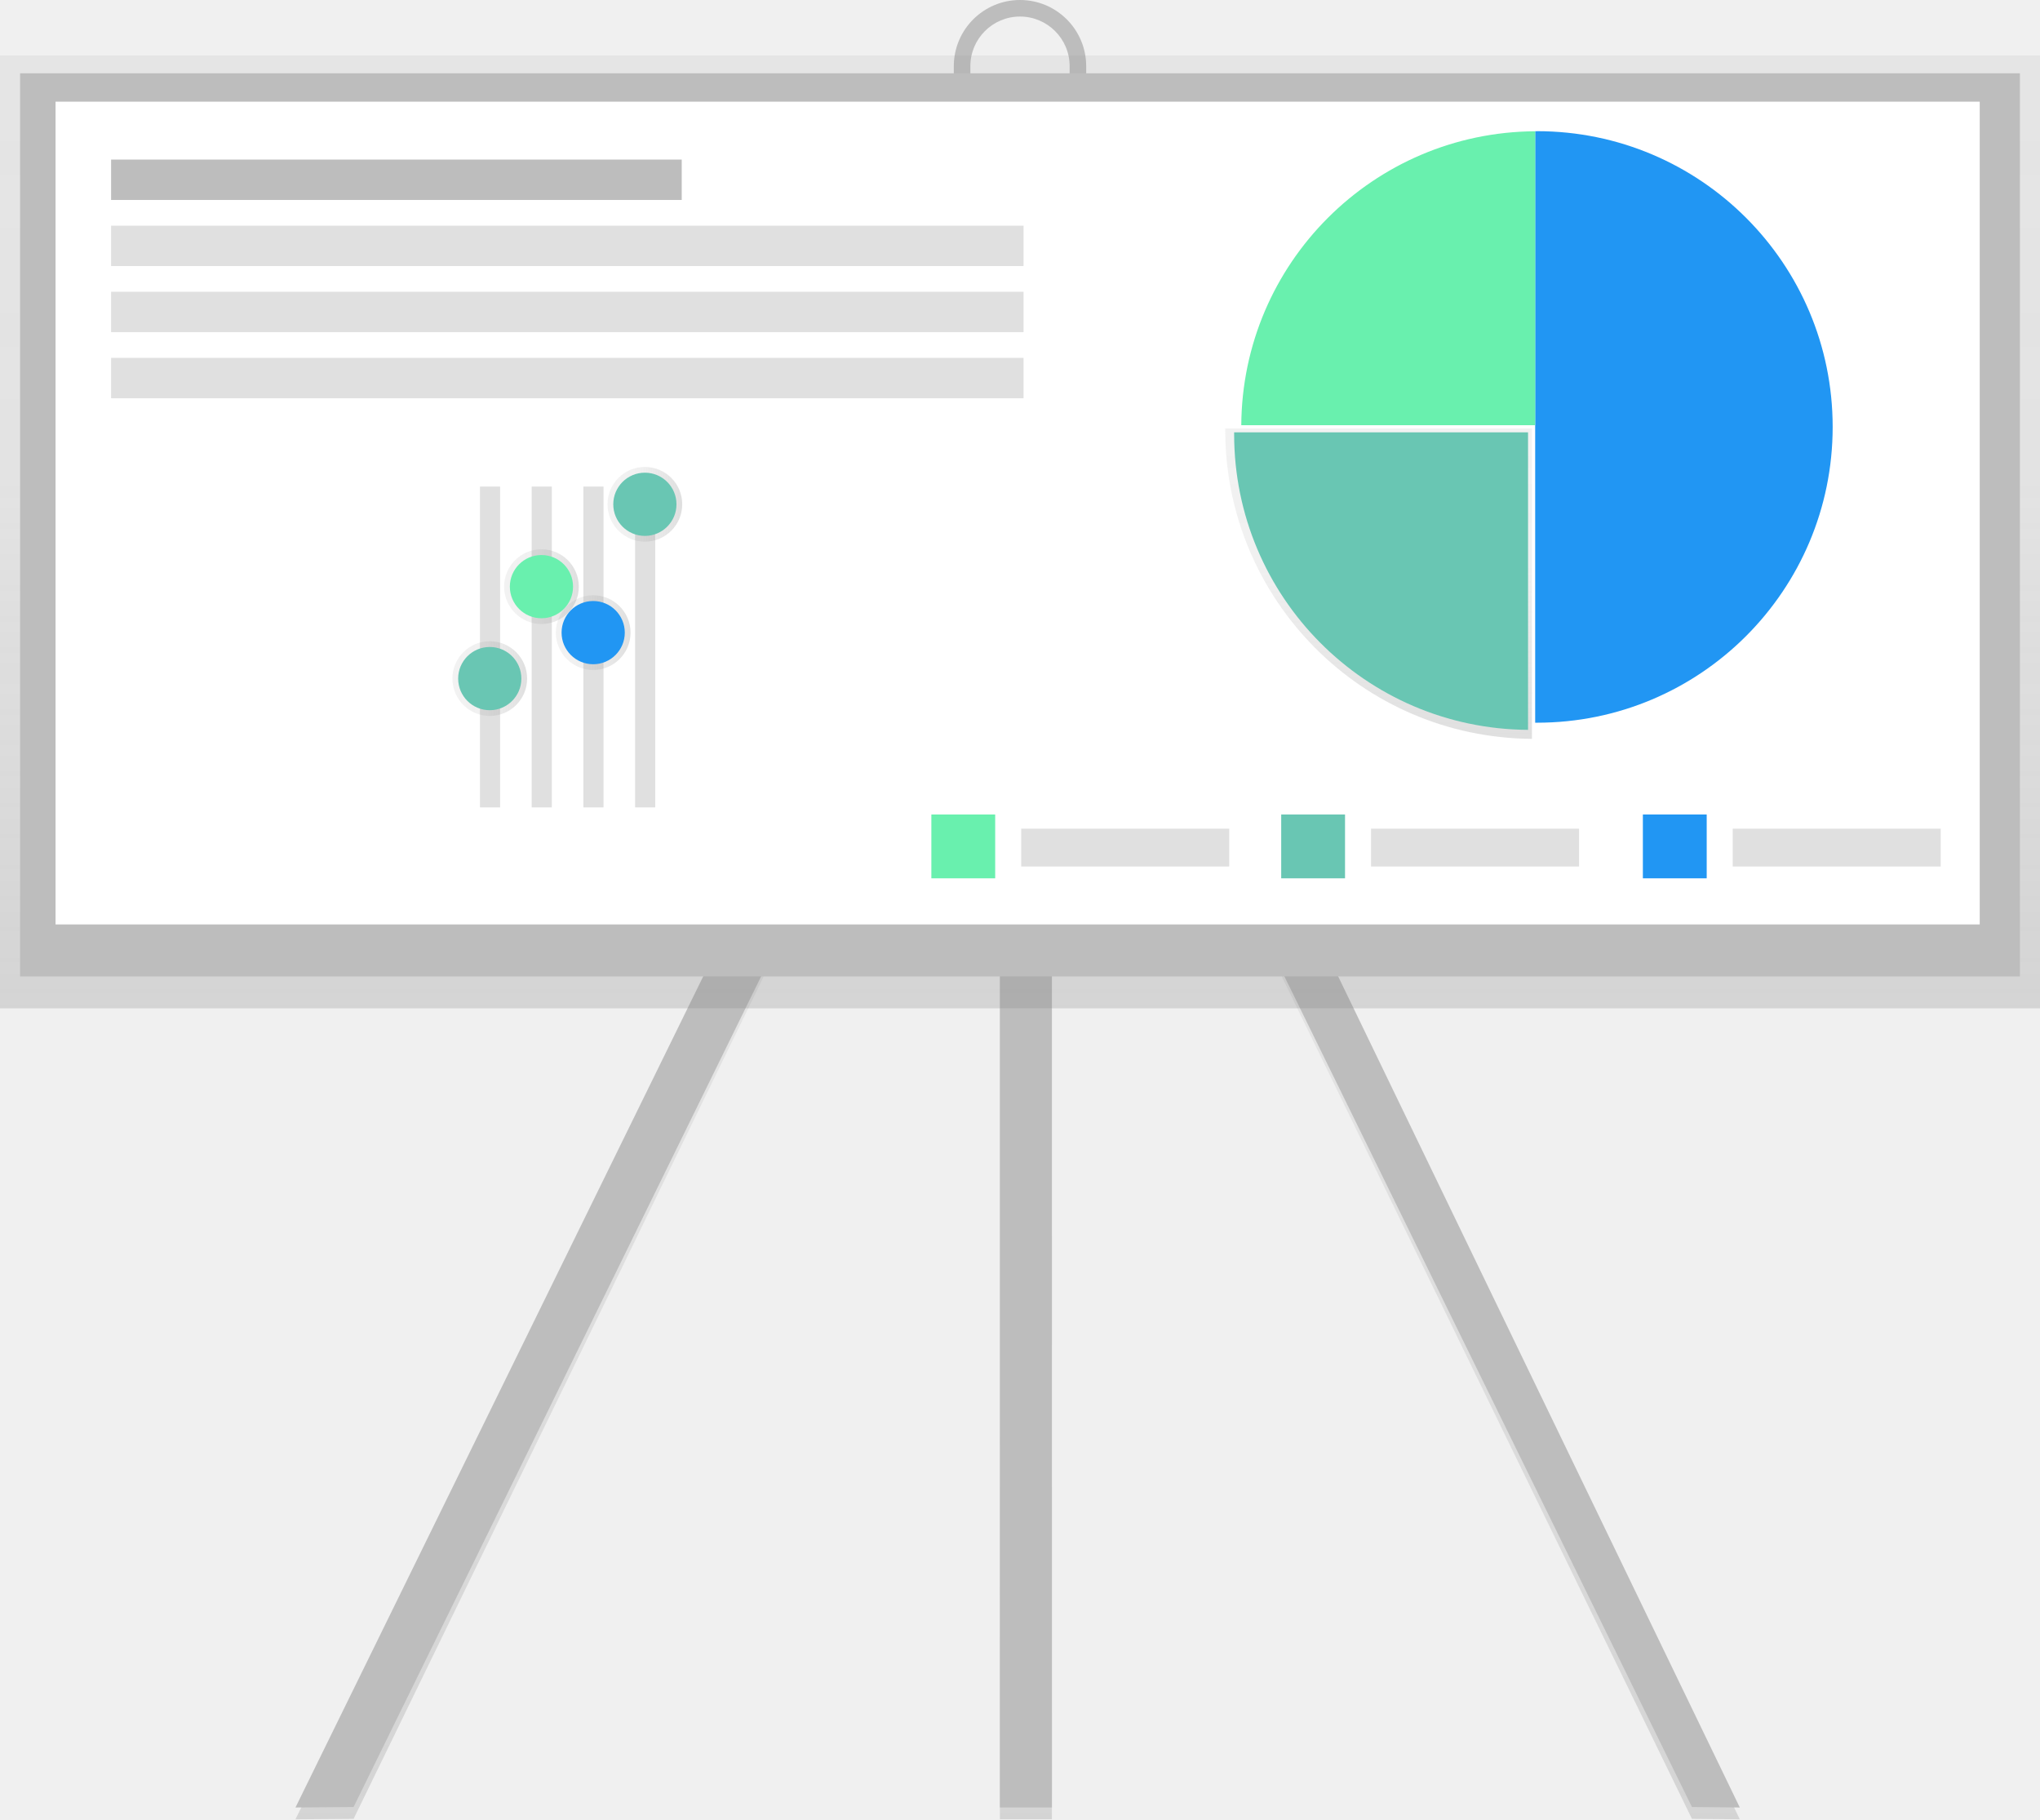
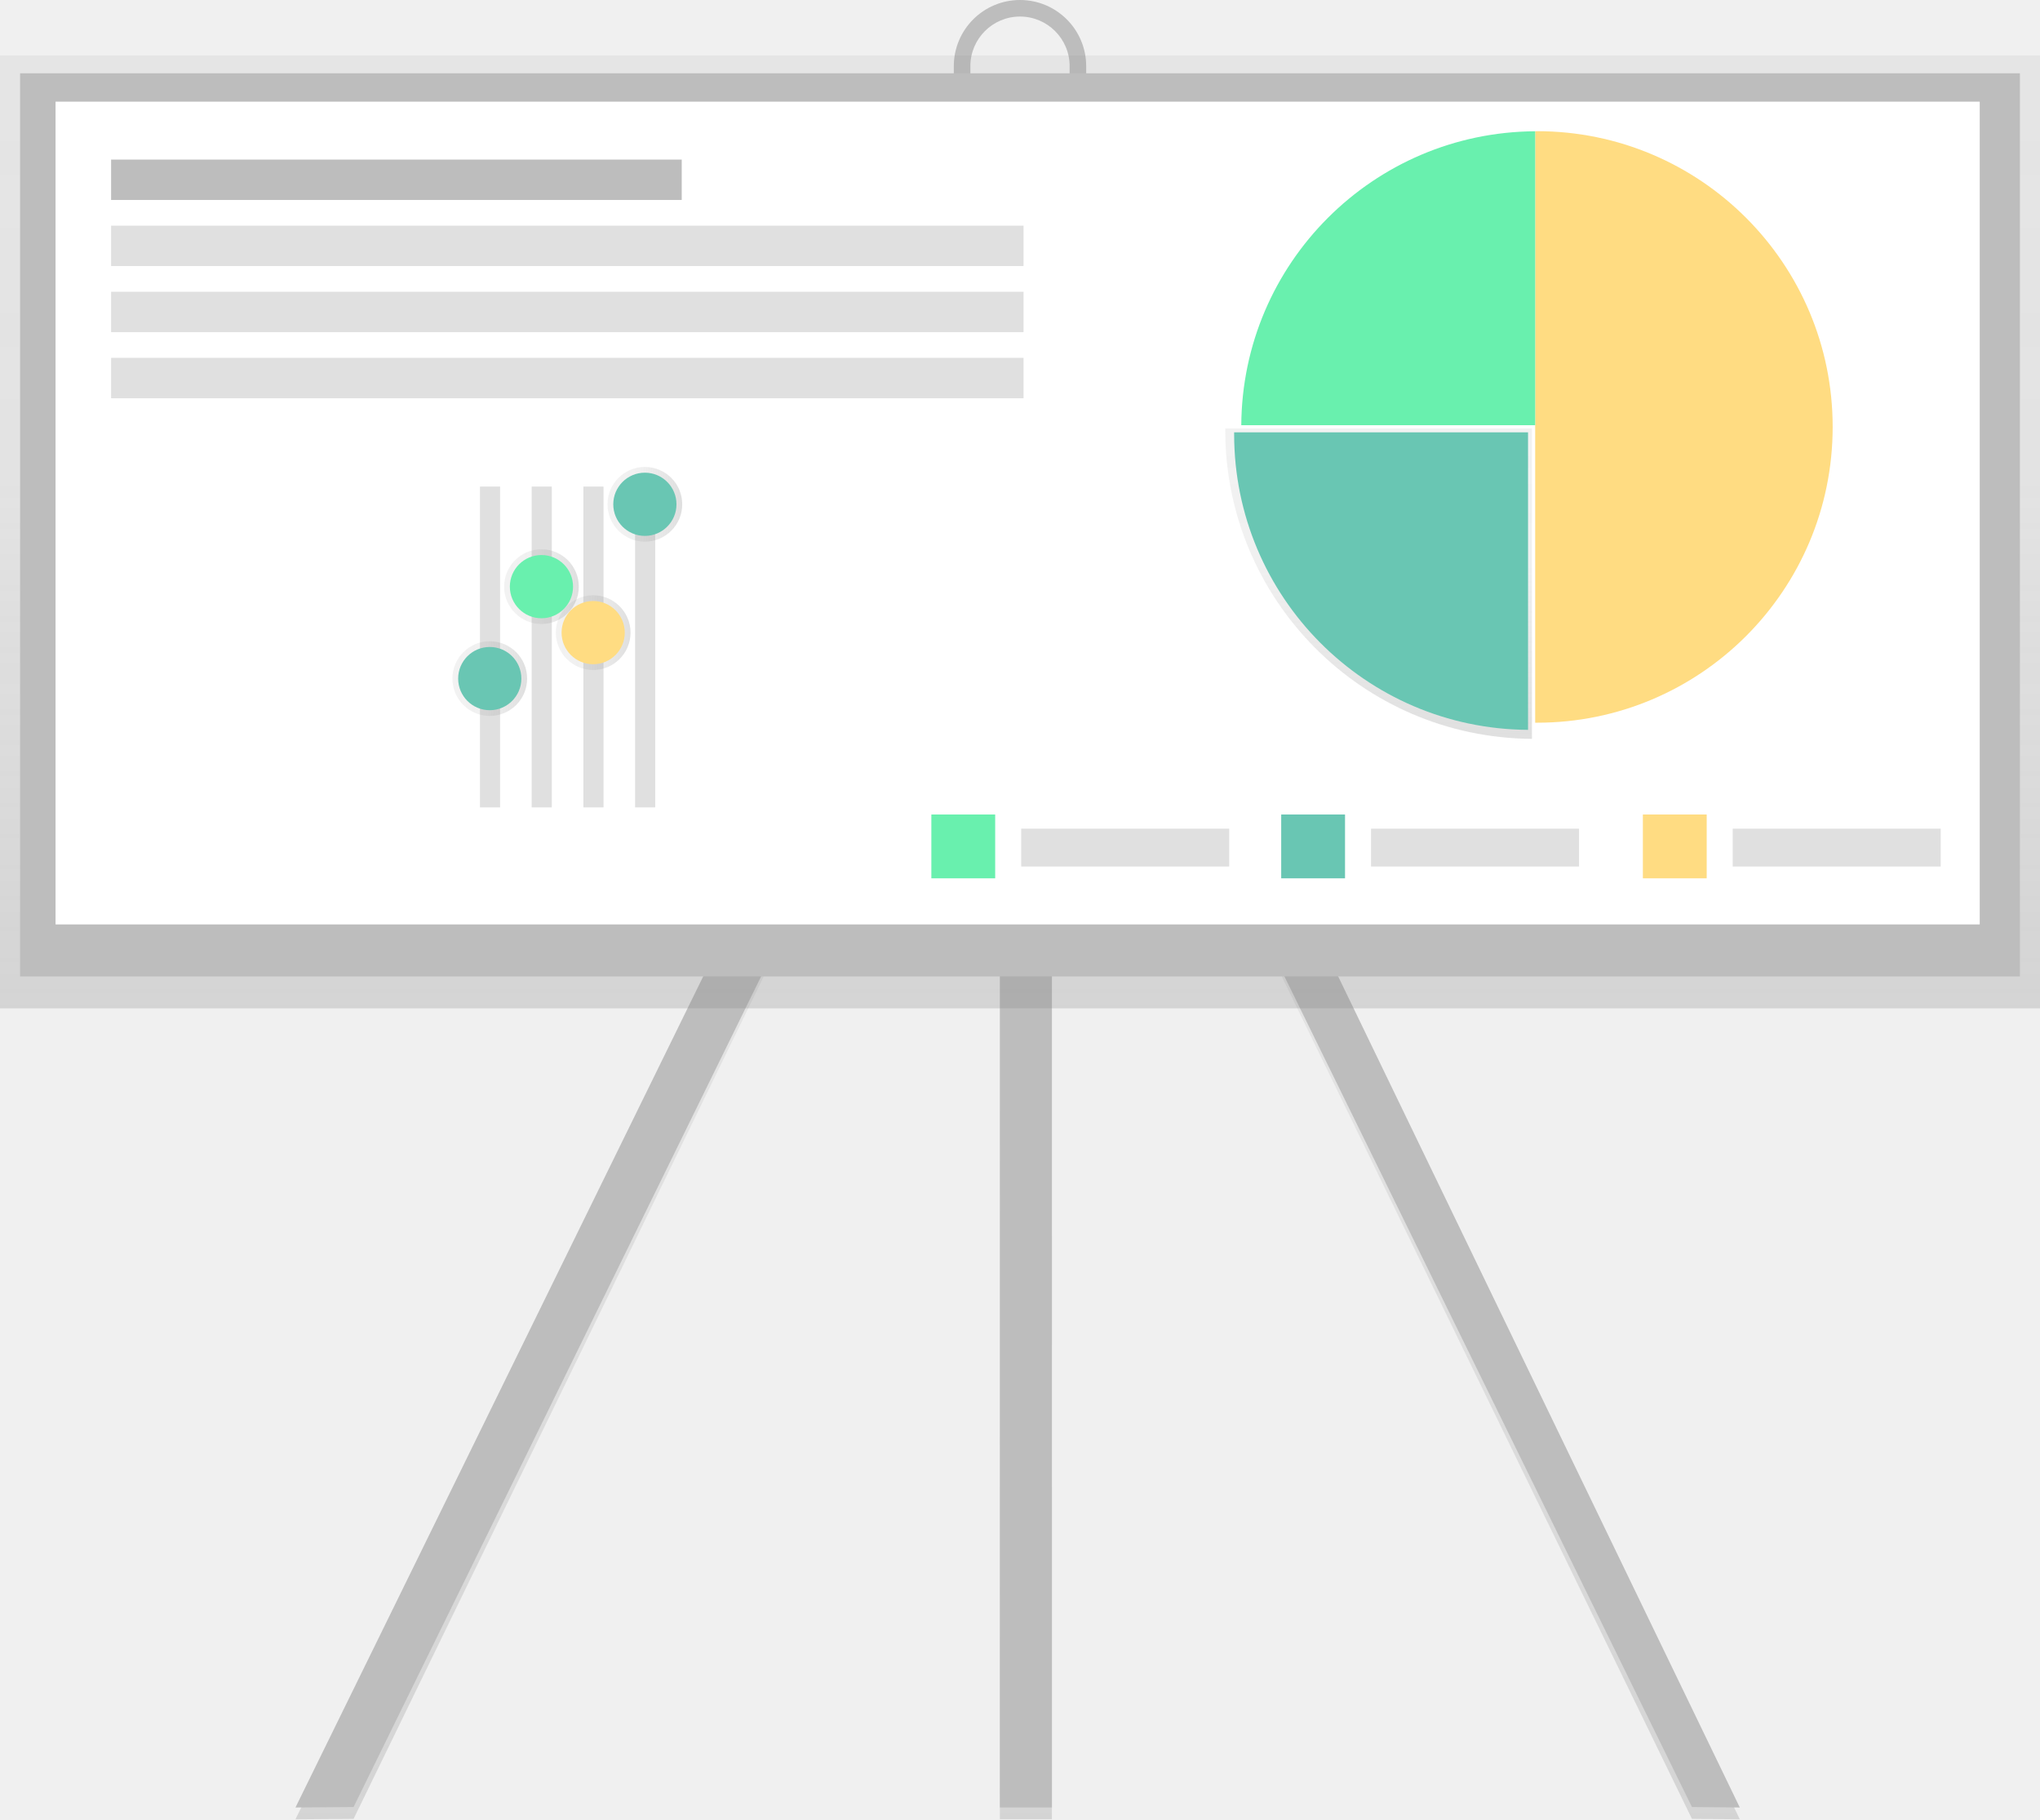
<svg xmlns="http://www.w3.org/2000/svg" xmlns:xlink="http://www.w3.org/1999/xlink" id="22efa8b6-b9ff-4b9b-a3b2-71cec6386f64" data-name="Layer 1" width="863" height="769.5" viewBox="0 0 863 769.5">
  <defs>
    <linearGradient id="4d7d6e59-78ed-4d57-a529-1eaaceade2ae" x1="279.59" y1="769.5" x2="279.59" y2="175.12" gradientUnits="userSpaceOnUse">
      <stop offset="0" stop-color="gray" stop-opacity="0.25" />
      <stop offset="0.54" stop-color="gray" stop-opacity="0.12" />
      <stop offset="1" stop-color="gray" stop-opacity="0.1" />
    </linearGradient>
    <linearGradient id="9d815349-9c86-443c-8ccb-e4f40929397c" x1="583.59" x2="583.59" y2="175.12" xlink:href="#4d7d6e59-78ed-4d57-a529-1eaaceade2ae" />
    <linearGradient id="4cdc3fff-77bb-4bd8-8d4b-e4a0e24ac1ff" x1="434" x2="434" y2="118.5" xlink:href="#4d7d6e59-78ed-4d57-a529-1eaaceade2ae" />
    <linearGradient id="d789edb2-9260-4fe7-9b2e-c8d2cf1c50eb" x1="431.5" y1="426.5" x2="431.5" y2="23.5" xlink:href="#4d7d6e59-78ed-4d57-a529-1eaaceade2ae" />
    <linearGradient id="d05d60f3-4487-4cf0-bc48-be0df6e13883" x1="751.69" y1="377.75" x2="751.69" y2="246.43" xlink:href="#4d7d6e59-78ed-4d57-a529-1eaaceade2ae" />
    <linearGradient id="36694125-ef38-4129-b005-f3dbdd12d1fe" x1="415.98" y1="335.24" x2="415.98" y2="303.64" gradientTransform="translate(-112.25 703) rotate(-90)" xlink:href="#4d7d6e59-78ed-4d57-a529-1eaaceade2ae" />
    <linearGradient id="dc57276c-937a-4b5a-afe2-156d6e915e6b" x1="454.87" y1="357.11" x2="454.87" y2="325.52" gradientTransform="translate(-112.25 703) rotate(-90)" xlink:href="#4d7d6e59-78ed-4d57-a529-1eaaceade2ae" />
    <linearGradient id="c93c7978-2b82-4fa6-8ff4-005d931a190d" x1="435.42" y1="378.98" x2="435.42" y2="347.39" gradientTransform="translate(-112.25 703) rotate(-90)" xlink:href="#4d7d6e59-78ed-4d57-a529-1eaaceade2ae" />
    <linearGradient id="28ebadfe-69e4-4a26-9b70-9789031661f3" x1="489.7" y1="400.86" x2="489.7" y2="369.26" gradientTransform="translate(-112.25 703) rotate(-90)" xlink:href="#4d7d6e59-78ed-4d57-a529-1eaaceade2ae" />
  </defs>
  <polygon points="149.58 769.31 125 769.5 414.42 175.12 434.17 184.89 149.58 769.31" fill="url(#4d7d6e59-78ed-4d57-a529-1eaaceade2ae)" />
  <polygon points="715.76 769.31 736 769.5 450.92 175.12 431.17 184.89 715.76 769.31" fill="url(#9d815349-9c86-443c-8ccb-e4f40929397c)" />
  <rect x="423" y="118.5" width="22" height="651" fill="url(#4cdc3fff-77bb-4bd8-8d4b-e4a0e24ac1ff)" />
  <polygon points="149.58 764.31 125 764.5 414.42 174.69 434.17 184.38 149.58 764.31" fill="#bdbdbd" />
  <polygon points="715.76 764.31 736 764.5 450.92 174.69 431.17 184.38 715.76 764.31" fill="#bdbdbd" />
  <rect x="423" y="118.5" width="22" height="646" fill="#bdbdbd" />
  <path d="M600,131.25a28,28,0,0,1-28-28v-10a28,28,0,0,1,56,0v10A28,28,0,0,1,600,131.25Zm0-59a21,21,0,0,0-21,21v10a21,21,0,0,0,42,0v-10A21,21,0,0,0,600,72.25Z" transform="translate(-168.5 -65.25)" fill="#bdbdbd" />
  <rect y="23.5" width="863" height="403" fill="url(#d789edb2-9260-4fe7-9b2e-c8d2cf1c50eb)" />
  <rect x="8.5" y="31" width="846" height="382" fill="#bdbdbd" />
  <rect x="23.5" y="43" width="814" height="348" fill="#fff" />
-   <path d="M818.69,120.75l-.75,0V370.93l.75,0a125.1,125.1,0,1,0,0-250.2Z" transform="translate(-168.5 -65.25)" fill="#2196f3" />
+   <path d="M818.69,120.75l-.75,0V370.93l.75,0a125.1,125.1,0,1,0,0-250.2Z" transform="translate(-168.5 -65.25)" fill="#ffdc82" />
  <path d="M817.94,120.77A125.08,125.08,0,0,0,693.61,245.1H817.94Z" transform="translate(-168.5 -65.25)" fill="#69f0ae" />
  <path d="M686.83,246.43c0,.26,0,.52,0,.79A130.54,130.54,0,0,0,816.57,377.75V246.43Z" transform="translate(-168.5 -65.25)" fill="url(#d05d60f3-4487-4cf0-bc48-be0df6e13883)" />
  <path d="M690.59,248.11c0,.25,0,.5,0,.75A125.09,125.09,0,0,0,814.92,373.95V248.11Z" transform="translate(-168.5 -65.25)" fill="#69c6b3" />
  <rect x="47" y="67.5" width="241.4" height="17.08" fill="#bdbdbd" />
  <rect x="47" y="95.45" width="386" height="17.08" fill="#e0e0e0" />
  <rect x="47" y="123.4" width="386" height="17.08" fill="#e0e0e0" />
  <rect x="47" y="151.36" width="386" height="17.08" fill="#e0e0e0" />
-   <rect x="695" y="344.5" width="27" height="27" fill="#2196f3" />
+   <rect x="695" y="344.5" width="27" height="27" fill="#ffdc82" />
  <rect x="733" y="350.5" width="88" height="16" fill="#e0e0e0" />
  <rect x="542" y="344.5" width="27" height="27" fill="#69c6b3" />
  <rect x="580" y="350.5" width="88" height="16" fill="#e0e0e0" />
  <rect x="394" y="344.5" width="27" height="27" fill="#69f0ae" />
  <rect x="432" y="350.5" width="88" height="16" fill="#e0e0e0" />
  <rect x="203.05" y="205.8" width="8.51" height="135.7" fill="#e0e0e0" />
  <rect x="224.92" y="205.8" width="8.51" height="135.7" fill="#e0e0e0" />
  <rect x="246.8" y="205.8" width="8.51" height="135.7" fill="#e0e0e0" />
  <rect x="268.67" y="205.8" width="8.51" height="135.7" fill="#e0e0e0" />
  <circle cx="207.19" cy="287.02" r="15.8" fill="url(#36694125-ef38-4129-b005-f3dbdd12d1fe)" />
  <circle cx="229.06" cy="248.13" r="15.8" fill="url(#dc57276c-937a-4b5a-afe2-156d6e915e6b)" />
  <circle cx="250.94" cy="267.58" r="15.8" fill="url(#c93c7978-2b82-4fa6-8ff4-005d931a190d)" />
  <circle cx="272.81" cy="213.3" r="15.8" fill="url(#28ebadfe-69e4-4a26-9b70-9789031661f3)" />
  <circle cx="207.19" cy="287.02" r="13.37" fill="#69c6b3" />
  <circle cx="229.06" cy="248.13" r="13.37" fill="#69f0ae" />
-   <circle cx="250.94" cy="267.58" r="13.37" fill="#2196f3" />
+   <circle cx="250.94" cy="267.58" r="13.37" fill="#ffdc82" />
  <circle cx="272.81" cy="213.3" r="13.37" fill="#69c6b3" />
</svg>
